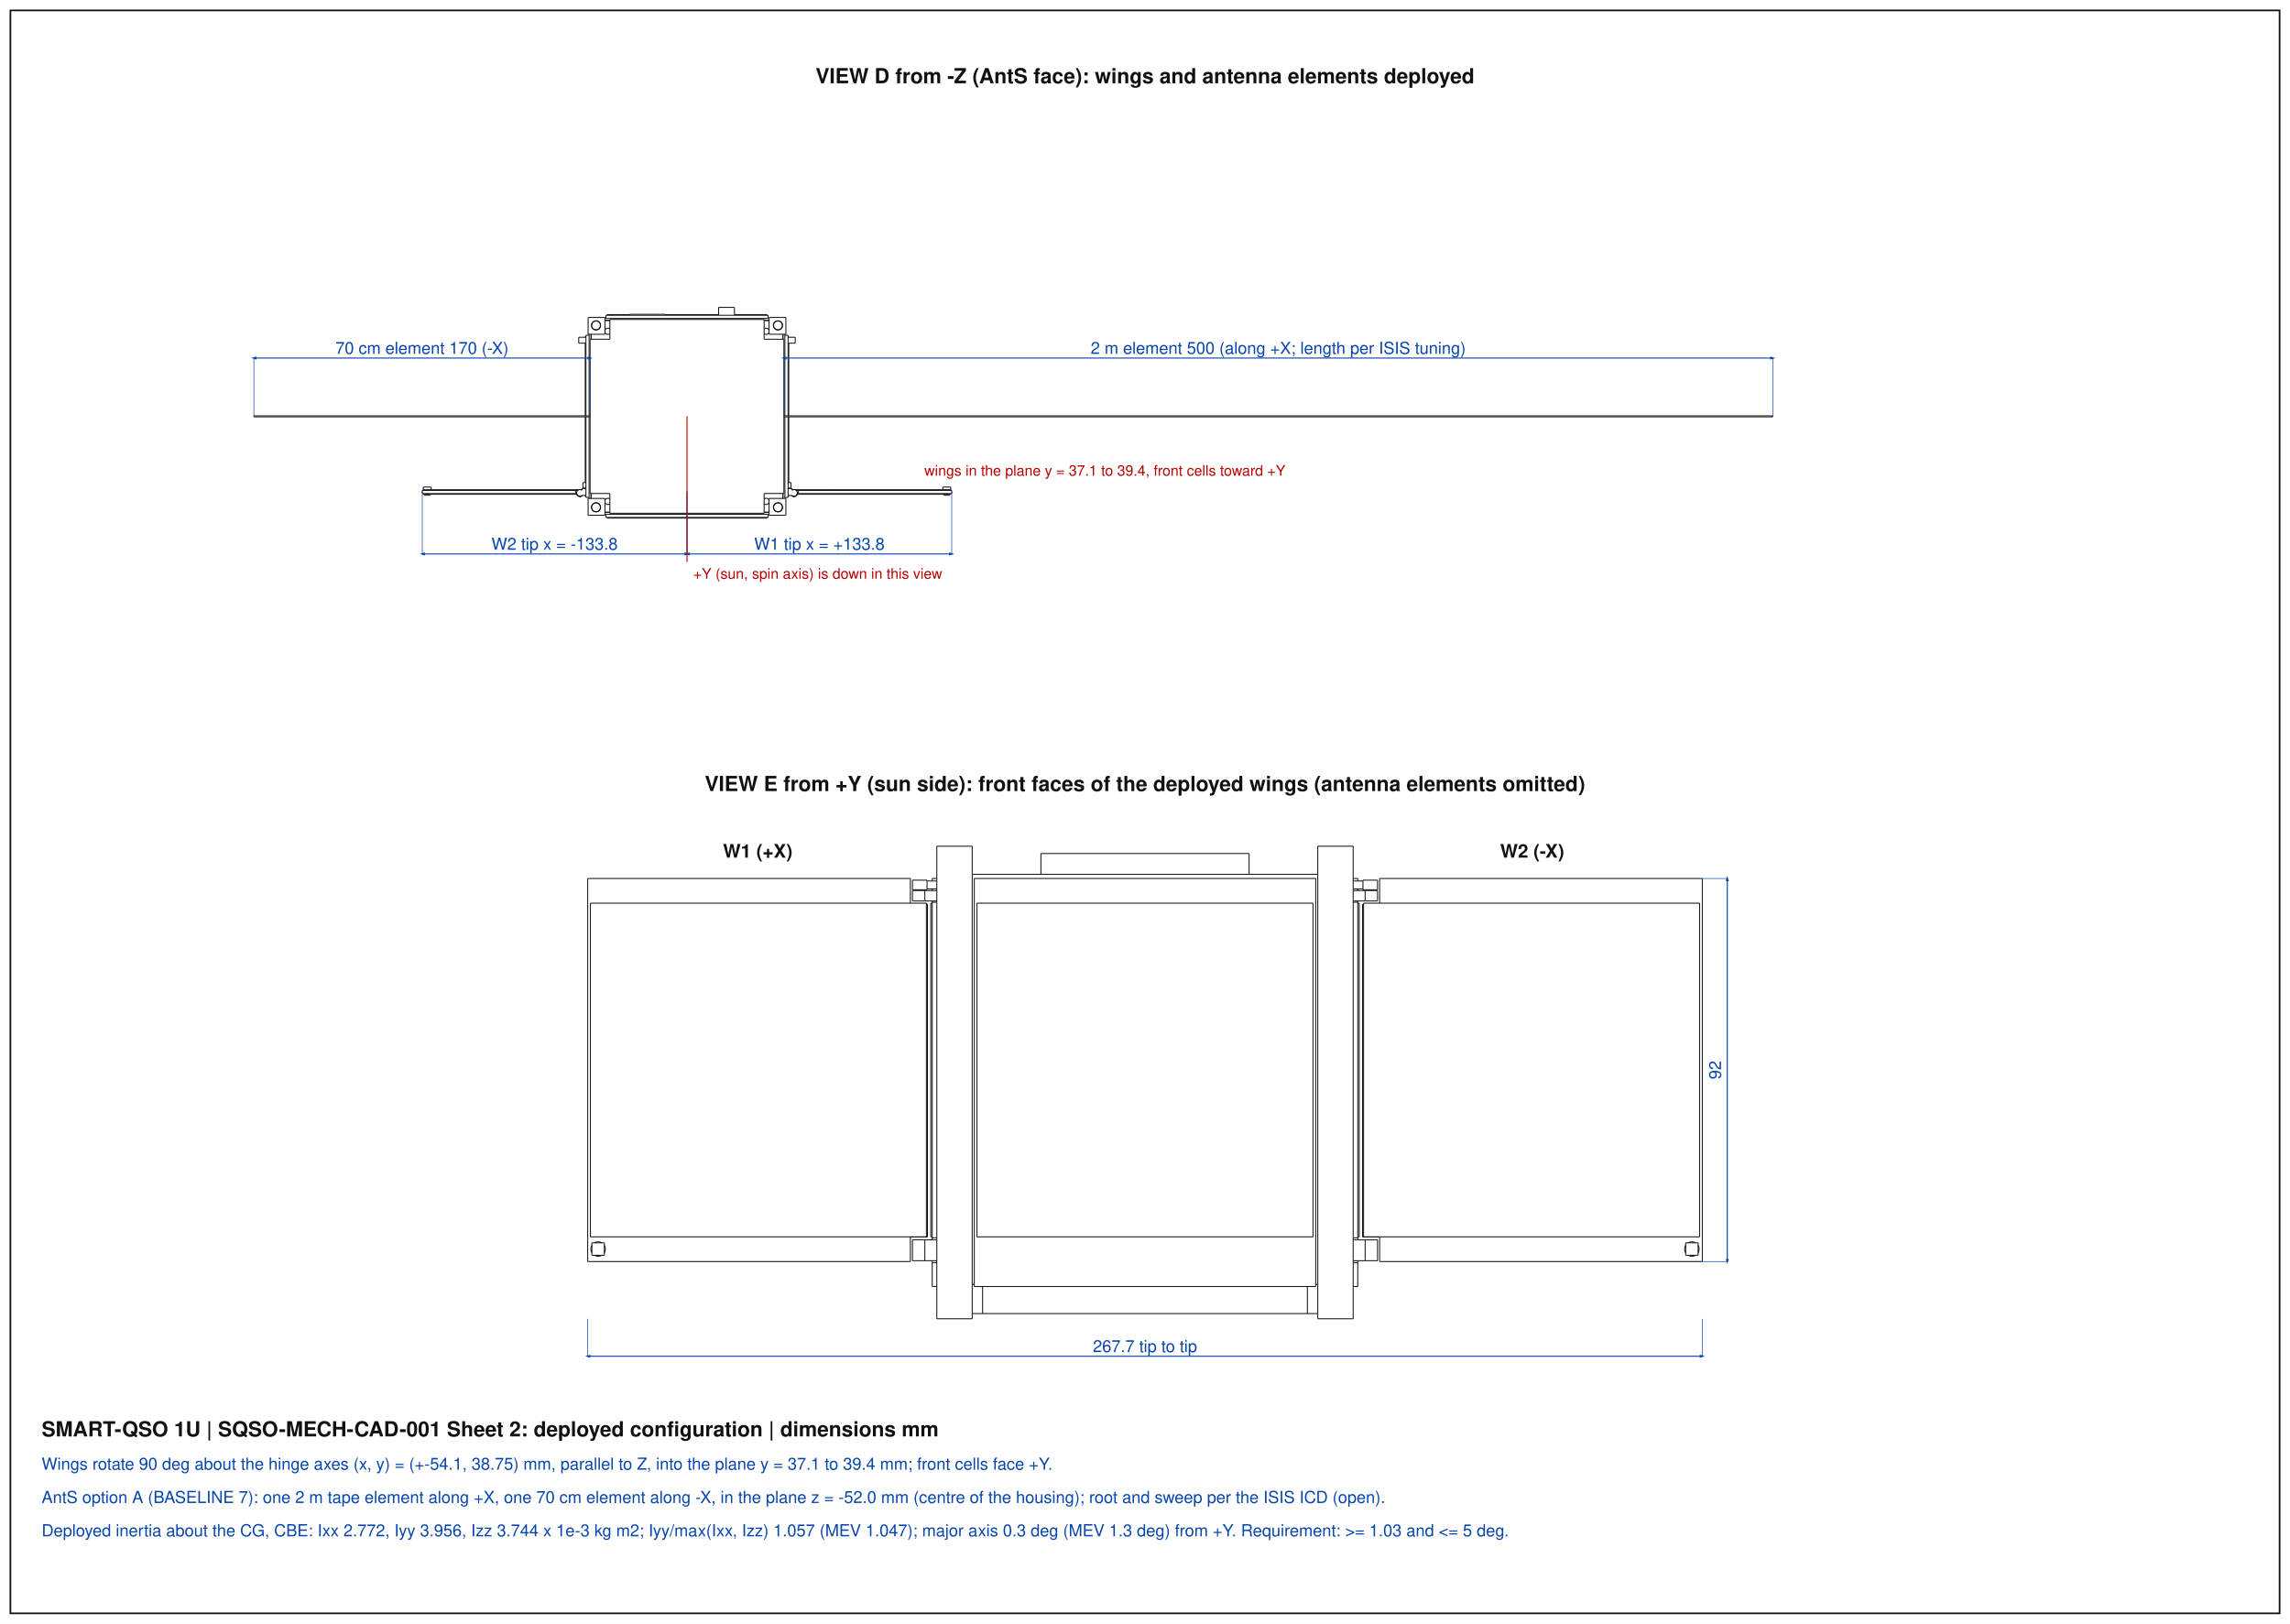
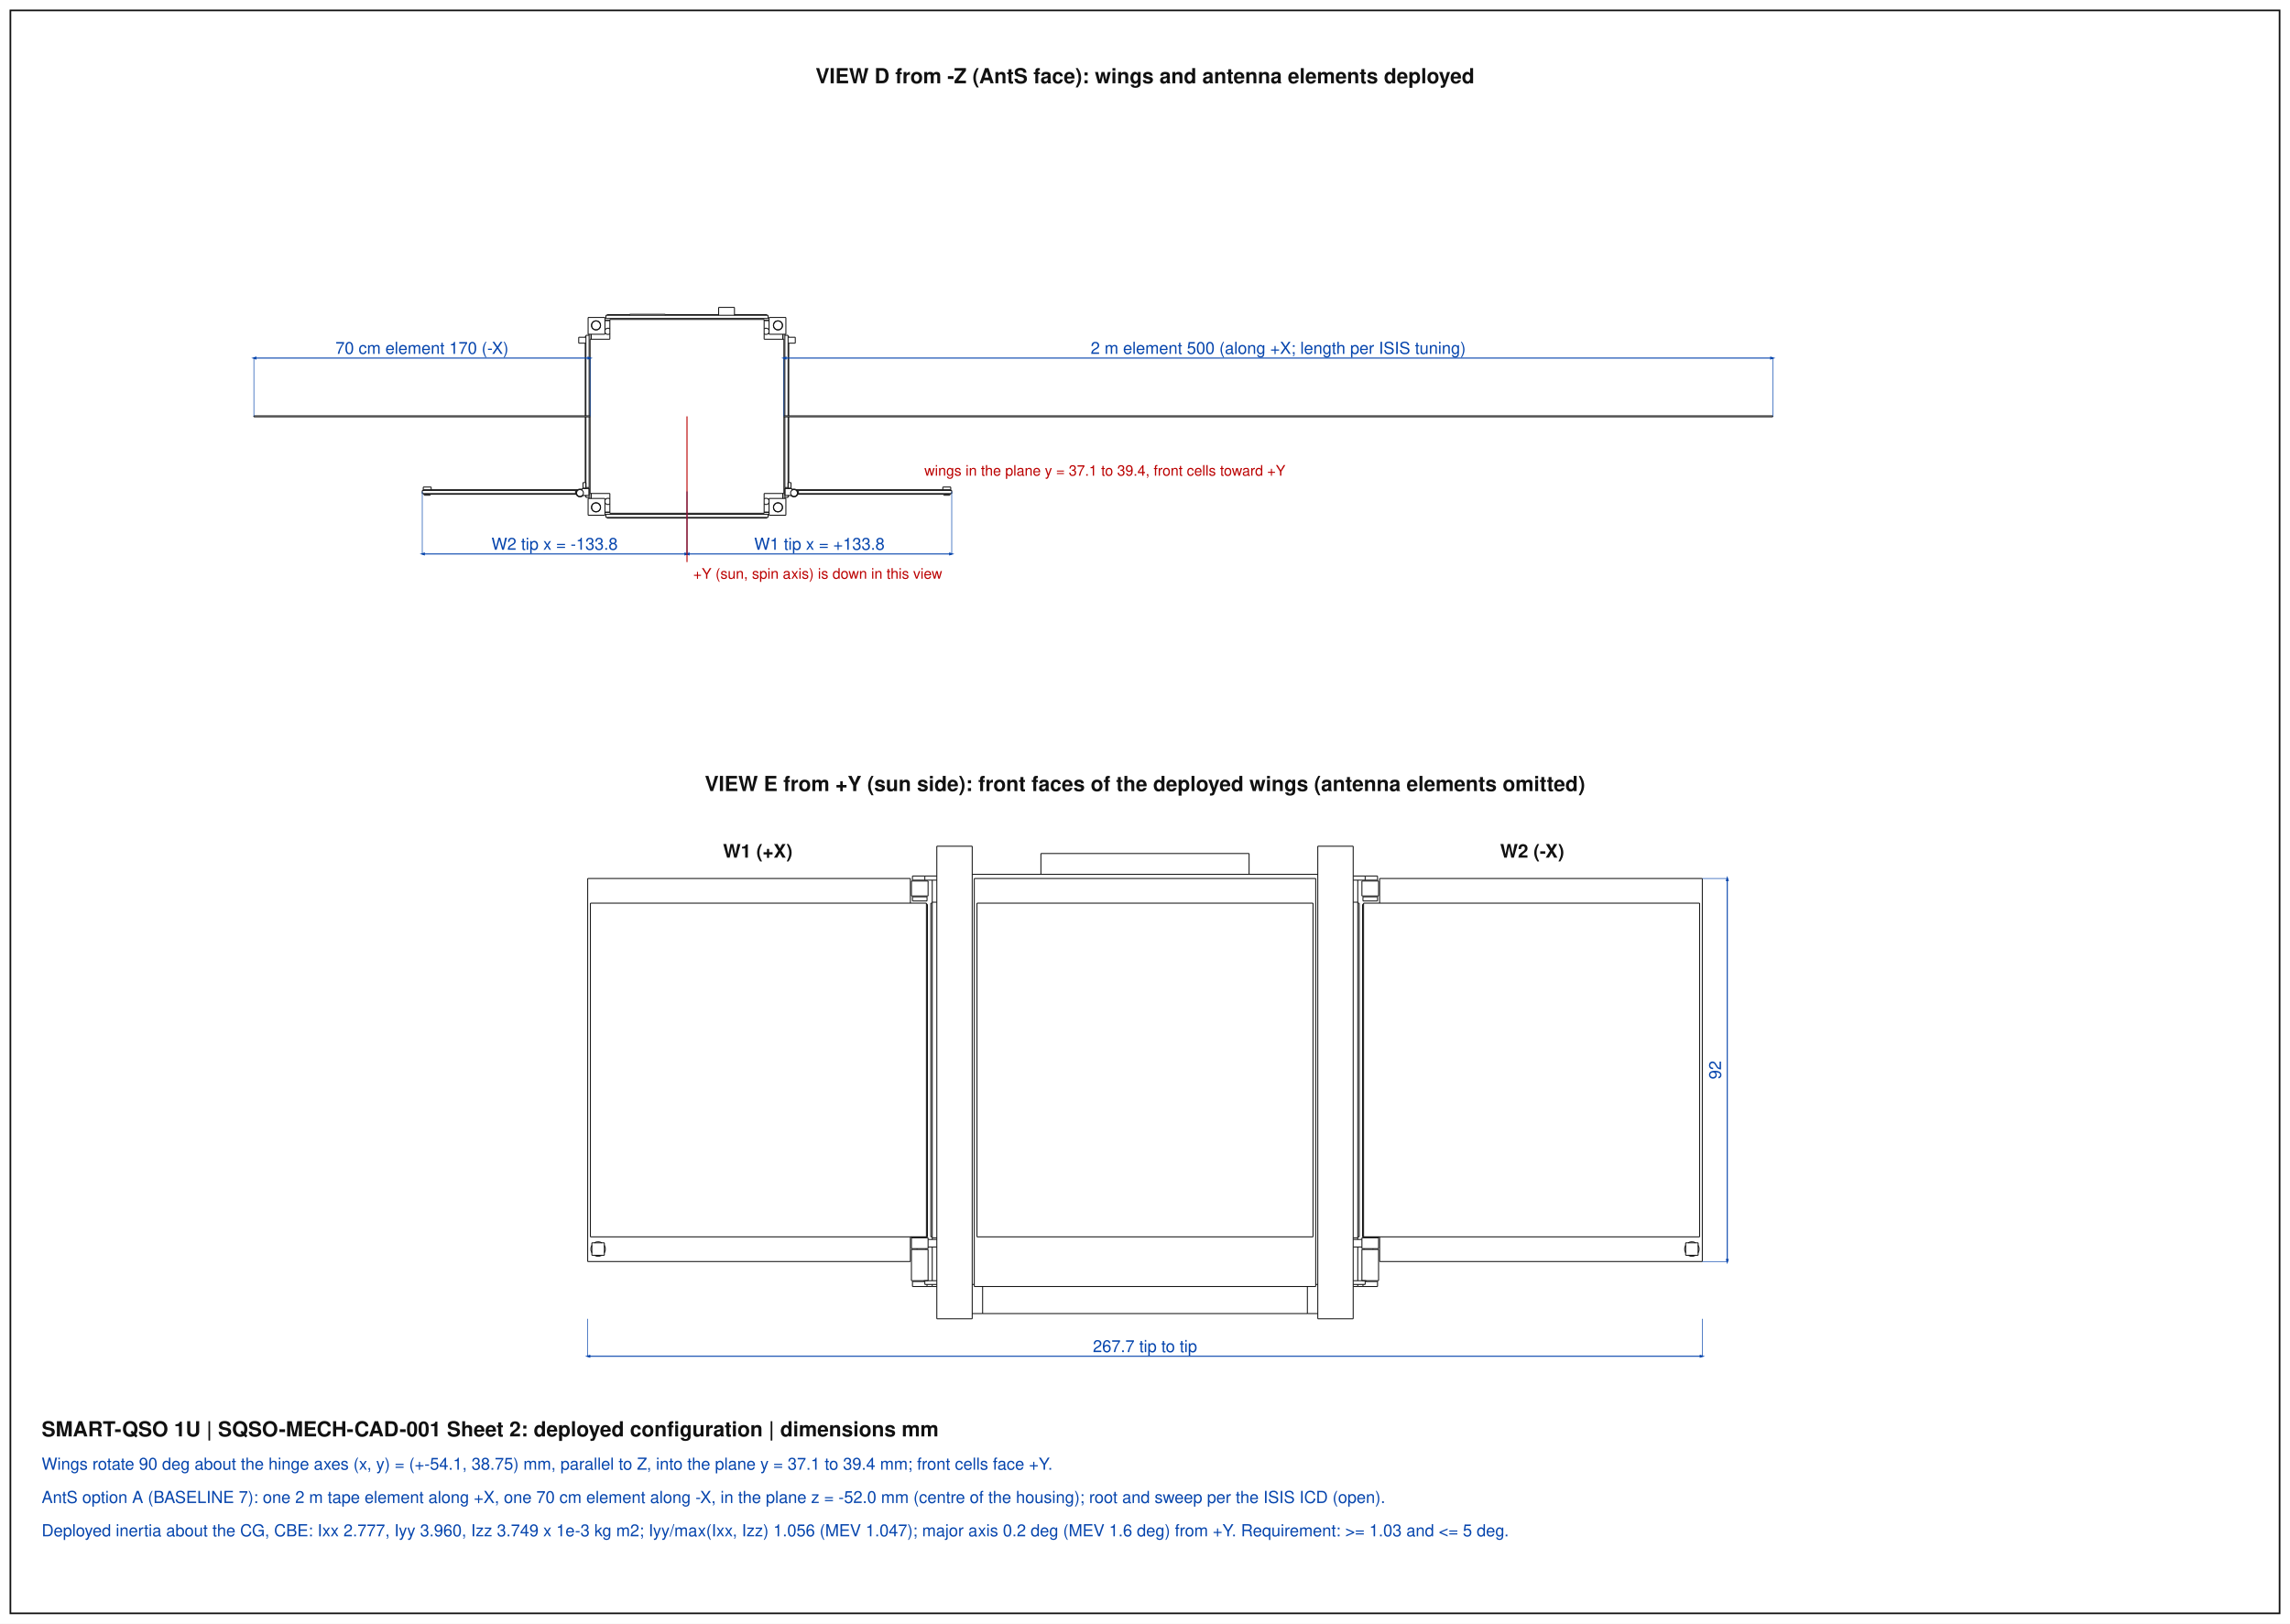
<svg xmlns="http://www.w3.org/2000/svg" width="1100" height="780" viewBox="0 0 1100 780">
  <style>polyline.v{fill:none;stroke:#111;stroke-width:0.45}polyline.h{fill:none;stroke:#999;stroke-width:0.25;stroke-dasharray:1.5,1.5}line.dim{stroke:#0645ad;stroke-width:0.5}line.ext{stroke:#0645ad;stroke-width:0.3}line.call{stroke:#b00;stroke-width:0.5}rect.env{fill:none;stroke:#e07b00;stroke-width:0.5;stroke-dasharray:4,2}text.t{font-family:Helvetica,Arial,sans-serif;fill:#0645ad}text.c{font-family:Helvetica,Arial,sans-serif;fill:#b00}text.h{font-family:Helvetica,Arial,sans-serif;fill:#111;font-weight:bold}rect.frame{fill:none;stroke:#111;stroke-width:0.8}</style>
  <defs>
    <marker id="a" viewBox="0 0 10 10" refX="5" refY="5" markerWidth="5" markerHeight="5" orient="auto-start-reverse">
      <path d="M0,2 L10,5 L0,8 z" fill="#0645ad" />
    </marker>
  </defs>
  <rect x="0" y="0" width="1100" height="780" fill="#fff" />
  <rect class="frame" x="5" y="5" width="1090" height="770" />
  <polyline class="v" points="369.43,239.43 377.50,239.43" />
  <polyline class="v" points="369.43,239.43 369.43,247.50" />
  <polyline class="v" points="375.93,243.70 375.76,244.55 375.28,245.28 374.55,245.76 373.70,245.93 372.85,245.76 372.12,245.28 371.64,244.55 371.47,243.70 371.64,242.85 372.12,242.12 372.85,241.64 373.70,241.47 374.55,241.64 375.28,242.12 375.76,242.85 375.93,243.70" />
  <polyline class="v" points="377.50,239.43 377.50,247.50" />
  <polyline class="v" points="369.43,247.50 377.50,247.50" />
  <polyline class="v" points="377.50,152.50 377.50,160.57" />
  <polyline class="v" points="369.43,152.50 369.43,160.57" />
  <polyline class="v" points="369.43,160.57 377.50,160.57" />
  <polyline class="v" points="369.43,152.50 377.50,152.50" />
  <polyline class="v" points="375.93,156.30 375.76,157.15 375.28,157.88 374.55,158.36 373.70,158.53 372.85,158.36 372.12,157.88 371.64,157.15 371.47,156.30 371.64,155.45 372.12,154.72 372.85,154.24 373.70,154.07 374.55,154.24 375.28,154.72 375.76,155.45 375.93,156.30" />
  <polyline class="v" points="282.50,239.43 282.50,247.50" />
  <polyline class="v" points="282.50,239.43 290.57,239.43" />
  <polyline class="v" points="282.50,247.50 290.57,247.50" />
  <polyline class="v" points="290.57,239.43 290.57,247.50" />
  <polyline class="v" points="288.53,243.70 288.36,244.55 287.88,245.28 287.15,245.76 286.30,245.93 285.45,245.76 284.72,245.28 284.24,244.55 284.07,243.70 284.24,242.85 284.72,242.12 285.45,241.64 286.30,241.47 287.15,241.64 287.88,242.12 288.36,242.85 288.53,243.70" />
  <polyline class="v" points="282.50,152.50 282.50,160.57" />
  <polyline class="v" points="282.50,152.50 290.57,152.50" />
  <polyline class="v" points="282.50,160.57 290.57,160.57" />
  <polyline class="v" points="290.57,152.50 290.57,160.57" />
  <polyline class="v" points="288.53,156.30 288.36,157.15 287.88,157.88 287.15,158.36 286.30,158.53 285.45,158.36 284.72,157.88 284.24,157.15 284.07,156.30 284.24,155.45 284.72,154.72 285.45,154.24 286.30,154.07 287.15,154.24 287.88,154.72 288.36,155.45 288.53,156.30" />
  <polyline class="v" points="283.93,160.57 283.93,162.95" />
  <polyline class="v" points="283.93,237.05 283.93,239.43" />
  <polyline class="v" points="290.57,153.93 292.95,153.93" />
  <polyline class="v" points="367.05,153.93 369.43,153.93" />
  <polyline class="v" points="290.57,246.07 292.95,246.07" />
  <polyline class="v" points="367.05,246.07 369.43,246.07" />
  <polyline class="v" points="376.07,160.57 376.07,162.95" />
  <polyline class="v" points="376.07,237.05 376.07,239.43" />
  <polyline class="v" points="292.95,160.34 292.31,160.64 291.59,160.61 290.97,160.27 290.57,159.68" />
  <polyline class="v" points="290.57,158.62 290.97,158.03 291.59,157.69 292.31,157.66 292.95,157.96" />
  <polyline class="v" points="369.43,159.68 369.03,160.27 368.41,160.61 367.69,160.64 367.05,160.34" />
  <polyline class="v" points="367.05,157.96 367.69,157.66 368.41,157.69 369.03,158.03 369.43,158.62" />
  <polyline class="v" points="292.95,242.04 292.31,242.34 291.59,242.31 290.97,241.97 290.57,241.38" />
  <polyline class="v" points="290.57,240.32 290.97,239.73 291.59,239.39 292.31,239.36 292.95,239.66" />
  <polyline class="v" points="369.43,241.38 369.03,241.97 368.41,242.31 367.69,242.34 367.05,242.04" />
  <polyline class="v" points="367.05,239.66 367.69,239.36 368.41,239.39 369.03,239.73 369.43,240.32" />
  <polyline class="v" points="376.07,160.57 376.07,162.95" />
  <polyline class="v" points="376.07,237.05 376.07,239.43" />
  <polyline class="v" points="377.02,160.57 377.02,161.05" />
-   <polyline class="v" points="377.02,238.95 377.02,239.43" />
+   <polyline class="v" points="377.02,234.20 377.02,239.43" />
  <polyline class="v" points="282.98,160.57 282.98,161.05" />
-   <polyline class="v" points="282.98,238.95 282.98,239.43" />
+   <polyline class="v" points="282.98,234.20 282.98,239.43" />
  <polyline class="v" points="283.93,160.57 283.93,162.95" />
  <polyline class="v" points="283.93,237.05 283.93,239.43" />
  <polyline class="v" points="290.57,246.07 292.95,246.07" />
  <polyline class="v" points="367.05,246.07 369.43,246.07" />
  <polyline class="v" points="290.57,247.03 291.05,247.03" />
  <polyline class="v" points="368.95,247.03 369.43,247.03" />
  <polyline class="v" points="290.57,152.97 291.05,152.97" />
  <polyline class="v" points="368.95,152.97 369.43,152.97" />
  <polyline class="v" points="290.57,153.93 292.95,153.93" />
  <polyline class="v" points="367.05,153.93 369.43,153.93" />
  <polyline class="v" points="375.84,243.70 375.65,244.57 375.13,245.29 374.36,245.73 373.48,245.83 372.63,245.55 371.97,244.96 371.61,244.14 371.61,243.26 371.97,242.44 372.63,241.85 373.48,241.57 374.36,241.67 375.13,242.11 375.65,242.83 375.84,243.70" />
  <polyline class="v" points="288.44,156.30 288.25,157.17 287.73,157.89 286.96,158.33 286.08,158.43 285.23,158.15 284.57,157.56 284.21,156.74 284.21,155.86 284.57,155.04 285.23,154.45 286.08,154.17 286.96,154.27 287.73,154.71 288.25,155.43 288.44,156.30" />
  <polyline class="v" points="288.44,243.70 288.25,244.57 287.73,245.29 286.96,245.73 286.08,245.83 285.23,245.55 284.57,244.96 284.21,244.14 284.21,243.26 284.57,242.44 285.23,241.85 286.08,241.57 286.96,241.67 287.73,242.11 288.25,242.83 288.44,243.70" />
  <polyline class="v" points="375.84,156.30 375.65,157.17 375.13,157.89 374.36,158.33 373.48,158.43 372.63,158.15 371.97,157.56 371.61,156.74 371.61,155.86 371.97,155.04 372.63,154.45 373.48,154.17 374.36,154.27 375.13,154.71 375.65,155.43 375.84,156.30" />
  <polyline class="v" points="352.80,147.66 352.70,147.66 352.42,147.66 351.97,147.66 351.37,147.66 350.65,147.66 349.85,147.66 349.00,147.66 348.15,147.66 347.35,147.66 346.63,147.66 346.03,147.66 345.58,147.66 345.30,147.66 345.20,147.66" />
  <polyline class="v" points="302.45,150.98 302.45,151.45" />
  <polyline class="v" points="319.55,150.98 319.55,151.45" />
  <polyline class="v" points="302.45,150.98 319.55,150.98" />
  <polyline class="v" points="377.02,161.05 377.02,199.76" />
-   <polyline class="v" points="377.02,200.24 377.02,238.95" />
+   <polyline class="v" points="377.02,200.24 377.02,234.20" />
  <polyline class="v" points="377.02,161.05 378.55,161.05" />
+   <polyline class="v" points="378.55,234.20 377.02,234.20" />
+   <polyline class="v" points="378.55,161.05 378.55,199.76" />
+   <polyline class="v" points="378.55,200.24 378.55,234.20" />
  <polyline class="v" points="377.02,238.95 378.55,238.95" />
-   <polyline class="v" points="378.55,161.05 378.55,199.76" />
-   <polyline class="v" points="378.55,200.24 378.55,238.95" />
+   <polyline class="v" points="378.55,238.95 378.55,238.00" />
+   <polyline class="v" points="378.55,234.68 378.55,234.48" />
  <polyline class="v" points="378.88,161.67 378.88,162.00" />
  <polyline class="v" points="378.88,164.85 378.88,199.76" />
  <polyline class="v" points="378.88,200.24 378.88,231.82" />
  <polyline class="v" points="378.88,234.49 378.88,234.67" />
  <polyline class="v" points="378.88,238.00 378.88,238.33" />
  <polyline class="v" points="378.55,161.67 378.88,161.67" />
  <polyline class="v" points="378.55,238.33 378.88,238.33" />
  <polyline class="v" points="281.45,161.05 281.45,199.76" />
-   <polyline class="v" points="281.45,200.24 281.45,238.95" />
+   <polyline class="v" points="281.45,200.24 281.45,234.20" />
+   <polyline class="v" points="281.45,238.95 281.45,238.00" />
+   <polyline class="v" points="281.45,234.68 281.45,234.48" />
  <polyline class="v" points="281.45,161.05 282.98,161.05" />
+   <polyline class="v" points="282.98,234.20 281.45,234.20" />
+   <polyline class="v" points="282.98,161.05 282.98,199.76" />
+   <polyline class="v" points="282.98,200.24 282.98,234.20" />
  <polyline class="v" points="281.45,238.95 282.98,238.95" />
-   <polyline class="v" points="282.98,161.05 282.98,199.76" />
-   <polyline class="v" points="282.98,200.24 282.98,238.95" />
  <polyline class="v" points="281.12,161.67 281.12,162.00" />
  <polyline class="v" points="281.12,164.85 281.12,199.76" />
  <polyline class="v" points="281.12,200.24 281.12,231.82" />
  <polyline class="v" points="281.12,234.49 281.12,234.67" />
  <polyline class="v" points="281.12,238.00 281.12,238.33" />
  <polyline class="v" points="281.12,161.67 281.45,161.67" />
  <polyline class="v" points="281.12,238.33 281.45,238.33" />
  <polyline class="v" points="291.05,247.03 291.05,248.55" />
  <polyline class="v" points="368.95,247.03 368.95,248.55" />
  <polyline class="v" points="291.05,247.03 368.95,247.03" />
  <polyline class="v" points="291.05,248.55 368.95,248.55" />
  <polyline class="v" points="291.67,248.55 291.67,248.88" />
  <polyline class="v" points="368.33,248.55 368.33,248.88" />
  <polyline class="v" points="291.67,248.88 368.33,248.88" />
  <polyline class="v" points="291.05,151.45 291.05,152.97" />
  <polyline class="v" points="291.05,151.45 368.95,151.45" />
  <polyline class="v" points="291.05,152.97 368.95,152.97" />
  <polyline class="v" points="368.95,151.45 368.95,152.97" />
  <polyline class="v" points="291.67,151.12 291.67,151.45" />
  <polyline class="v" points="368.33,151.12 368.33,151.45" />
  <polyline class="v" points="291.67,151.12 302.45,151.12" />
  <polyline class="v" points="319.55,151.12 345.20,151.12" />
  <polyline class="v" points="352.80,151.12 368.33,151.12" />
  <polyline class="v" points="457.16,235.58 383.53,235.58" />
-   <polyline class="v" points="382.51,235.58 383.53,235.58" />
+   <polyline class="v" points="382.84,235.58 383.53,235.58" />
  <polyline class="v" points="457.16,235.58 457.16,237.10" />
  <polyline class="v" points="383.53,237.10 383.53,235.58" />
  <polyline class="v" points="457.16,237.10 383.53,237.10" />
-   <polyline class="v" points="383.03,237.10 383.53,237.10" />
-   <polyline class="v" points="456.54,235.24 381.95,235.25" />
-   <polyline class="v" points="380.84,235.25 380.44,235.25" />
+   <polyline class="v" points="383.27,237.10 383.53,237.10" />
+   <polyline class="v" points="456.54,235.24 382.47,235.25" />
  <polyline class="v" points="456.54,235.24 456.54,235.58" />
  <polyline class="v" points="456.54,237.43 456.21,237.43" />
-   <polyline class="v" points="453.36,237.43 382.94,237.43" />
+   <polyline class="v" points="453.36,237.43 383.19,237.43" />
  <polyline class="v" points="456.54,237.10 456.54,237.43" />
  <polyline class="v" points="456.21,237.43 453.36,237.43" />
  <polyline class="v" points="456.21,237.90 453.36,237.90" />
  <polyline class="v" points="456.21,237.43 456.21,237.90" />
  <polyline class="v" points="453.36,237.43 453.36,237.90" />
  <polyline class="v" points="456.68,233.96 456.63,233.96 456.49,233.96 456.27,233.96 455.97,233.96 455.61,233.96 455.21,233.96 454.78,233.96 454.36,233.96 453.96,233.96 453.60,233.96 453.30,233.96 453.07,233.96 452.93,233.96 452.88,233.96" />
-   <polyline class="v" points="380.84,235.25 381.39,235.15 381.95,235.25" />
-   <polyline class="v" points="382.94,237.43 382.58,237.97 382.05,238.34 381.41,238.47 380.78,238.36 380.23,238.00" />
-   <polyline class="v" points="380.44,235.45 381.14,235.17 381.88,235.22 382.53,235.60 382.95,236.21 383.05,236.95 382.82,237.66 382.31,238.20 381.61,238.46 380.87,238.39 380.23,238.00" />
+   <polyline class="v" points="383.06,236.81 382.89,237.53 382.43,238.11 381.76,238.43 381.03,238.43 380.36,238.11 379.90,237.53 379.73,236.81 379.90,236.09 380.36,235.51 381.03,235.19 381.76,235.19 382.43,235.51 382.89,236.09 383.06,236.81" />
  <polyline class="v" points="380.44,234.68 380.44,235.45" />
-   <polyline class="v" points="378.55,234.68 380.44,234.68" />
-   <polyline class="v" points="378.55,238.00 380.23,238.00" />
-   <polyline class="v" points="382.94,237.43 382.58,237.97 382.05,238.34 381.41,238.47 380.78,238.36 380.23,238.00" />
-   <polyline class="v" points="380.44,235.15 381.39,235.15" />
+   <polyline class="v" points="377.02,234.68 380.44,234.68" />
+   <polyline class="v" points="377.02,234.68 377.02,238.00" />
+   <polyline class="v" points="377.02,238.00 380.23,238.00" />
+   <polyline class="v" points="383.30,236.81 383.14,237.57 382.69,238.20 382.02,238.61 381.26,238.71 380.51,238.49 379.91,238.00" />
+   <polyline class="v" points="380.44,235.17 381.20,234.92 381.98,235.01 382.67,235.40 383.13,236.04 383.30,236.81" />
+   <polyline class="v" points="380.44,235.15 380.48,235.15" />
  <polyline class="v" points="382.01,162.00 382.01,162.04 382.01,162.14 382.01,162.31 382.01,162.54 382.01,162.81 382.01,163.11 382.01,163.43 382.01,163.74 382.01,164.04 382.01,164.31 382.01,164.54 382.01,164.71 382.01,164.81 382.01,164.85" />
+   <polyline class="v" points="378.55,231.82 378.55,234.48" />
  <polyline class="v" points="379.97,231.82 379.97,234.48" />
  <polyline class="v" points="378.55,231.82 379.97,231.82" />
  <polyline class="v" points="378.55,234.48 379.97,234.48" />
  <polyline class="v" points="202.84,235.58 276.47,235.58" />
-   <polyline class="v" points="277.49,235.58 276.47,235.58" />
+   <polyline class="v" points="277.16,235.58 276.47,235.58" />
  <polyline class="v" points="202.84,235.58 202.84,237.10" />
  <polyline class="v" points="276.47,237.10 276.47,235.58" />
  <polyline class="v" points="202.84,237.10 276.47,237.10" />
-   <polyline class="v" points="276.97,237.10 276.47,237.10" />
-   <polyline class="v" points="203.46,235.24 278.05,235.25" />
-   <polyline class="v" points="279.16,235.25 279.56,235.25" />
+   <polyline class="v" points="276.73,237.10 276.47,237.10" />
+   <polyline class="v" points="203.46,235.24 277.53,235.25" />
  <polyline class="v" points="203.46,235.24 203.46,235.58" />
  <polyline class="v" points="203.46,237.43 203.79,237.43" />
-   <polyline class="v" points="206.64,237.43 277.06,237.43" />
+   <polyline class="v" points="206.64,237.43 276.81,237.43" />
  <polyline class="v" points="203.46,237.10 203.46,237.43" />
  <polyline class="v" points="203.79,237.43 206.64,237.43" />
  <polyline class="v" points="203.79,237.90 206.64,237.90" />
  <polyline class="v" points="203.79,237.43 203.79,237.90" />
  <polyline class="v" points="206.64,237.43 206.64,237.90" />
  <polyline class="v" points="203.32,233.96 203.37,233.96 203.51,233.96 203.73,233.96 204.03,233.96 204.39,233.96 204.79,233.96 205.22,233.96 205.64,233.96 206.04,233.96 206.40,233.96 206.70,233.96 206.93,233.96 207.07,233.96 207.12,233.96" />
-   <polyline class="v" points="279.16,235.25 278.61,235.15 278.05,235.25" />
-   <polyline class="v" points="277.06,237.43 277.42,237.97 277.95,238.34 278.59,238.47 279.22,238.36 279.77,238.00" />
-   <polyline class="v" points="279.56,235.45 278.86,235.17 278.12,235.22 277.47,235.60 277.05,236.21 276.95,236.95 277.18,237.66 277.69,238.20 278.39,238.46 279.13,238.39 279.77,238.00" />
+   <polyline class="v" points="276.94,236.81 277.11,237.53 277.57,238.11 278.24,238.43 278.97,238.43 279.64,238.11 280.10,237.53 280.27,236.81 280.10,236.09 279.64,235.51 278.97,235.19 278.24,235.19 277.57,235.51 277.11,236.09 276.94,236.81" />
  <polyline class="v" points="279.56,234.68 279.56,235.45" />
-   <polyline class="v" points="281.45,234.68 279.56,234.68" />
-   <polyline class="v" points="281.45,238.00 279.77,238.00" />
-   <polyline class="v" points="277.06,237.43 277.42,237.97 277.95,238.34 278.59,238.47 279.22,238.36 279.77,238.00" />
-   <polyline class="v" points="279.56,235.15 278.61,235.15" />
+   <polyline class="v" points="282.98,234.68 279.56,234.68" />
+   <polyline class="v" points="282.98,234.68 282.98,238.00" />
+   <polyline class="v" points="282.98,238.00 279.77,238.00" />
+   <polyline class="v" points="276.70,236.81 276.86,237.57 277.31,238.20 277.98,238.61 278.74,238.71 279.49,238.49 280.09,238.00" />
+   <polyline class="v" points="279.56,235.17 278.80,234.92 278.02,235.01 277.33,235.40 276.87,236.04 276.70,236.81" />
+   <polyline class="v" points="279.56,235.15 279.52,235.15" />
  <polyline class="v" points="277.99,162.00 277.99,162.04 277.99,162.14 277.99,162.31 277.99,162.54 277.99,162.81 277.99,163.11 277.99,163.43 277.99,163.74 277.99,164.04 277.99,164.31 277.99,164.54 277.99,164.71 277.99,164.81 277.99,164.85" />
+   <polyline class="v" points="281.45,231.82 281.45,234.48" />
  <polyline class="v" points="280.03,231.82 280.03,234.48" />
  <polyline class="v" points="281.45,231.82 280.03,231.82" />
  <polyline class="v" points="281.45,234.48 280.03,234.48" />
  <polyline class="v" points="283.45,162.95 283.45,237.05" />
  <polyline class="v" points="292.95,237.05 283.45,237.05" />
  <polyline class="v" points="292.95,246.55 367.05,246.55" />
  <polyline class="v" points="367.05,237.05 367.05,246.55" />
  <polyline class="v" points="376.55,237.05 367.05,237.05" />
  <polyline class="v" points="376.55,162.95 376.55,237.05" />
  <polyline class="v" points="376.55,162.95 367.05,162.95" />
  <polyline class="v" points="367.05,153.45 367.05,162.95" />
  <polyline class="v" points="292.95,153.45 367.05,153.45" />
  <polyline class="v" points="292.95,153.45 292.95,162.95" />
  <polyline class="v" points="292.95,162.95 283.45,162.95" />
  <polyline class="v" points="292.95,237.05 292.95,246.55" />
  <polyline class="v" points="851.55,199.76 851.55,200.24" />
  <polyline class="v" points="376.55,199.76 851.55,199.76" />
  <polyline class="v" points="376.55,200.24 851.55,200.24" />
  <polyline class="v" points="121.95,199.76 121.95,200.24" />
  <polyline class="v" points="121.95,199.76 283.45,199.76" />
  <polyline class="v" points="121.95,200.24 283.45,200.24" />
-   <polyline class="v" points="287.25,158.21 287.25,158.32" />
+   <polyline class="v" points="287.25,158.32 287.25,158.21" />
  <polyline class="v" points="287.44,154.50 287.61,154.50" />
  <polyline class="v" points="372.39,154.50 372.56,154.50" />
-   <polyline class="v" points="372.75,158.21 372.75,158.32" />
-   <polyline class="v" points="372.75,241.68 372.75,241.79" />
+   <polyline class="v" points="372.75,241.79 372.75,241.68" />
+   <polyline class="v" points="372.75,158.32 372.75,158.21" />
+   <polyline class="v" points="372.39,245.50 372.56,245.50" />
  <polyline class="v" points="287.44,245.50 287.61,245.50" />
-   <polyline class="v" points="372.39,245.50 372.56,245.50" />
-   <polyline class="v" points="287.25,241.68 287.25,241.79" />
+   <polyline class="v" points="287.25,241.79 287.25,241.68" />
  <polyline class="v" points="345.20,147.66 345.20,151.45" />
  <polyline class="v" points="352.80,147.66 352.80,151.45" />
  <polyline class="v" points="452.88,233.96 452.88,235.24" />
  <polyline class="v" points="456.68,233.96 456.68,235.58" />
  <polyline class="v" points="378.55,164.85 382.01,164.85" />
  <polyline class="v" points="378.55,162.00 382.01,162.00" />
  <polyline class="v" points="203.32,233.96 203.32,235.58" />
  <polyline class="v" points="207.12,233.96 207.12,235.24" />
  <polyline class="v" points="281.45,162.00 277.99,162.00" />
  <polyline class="v" points="281.45,164.85 277.99,164.85" />
  <text class="h" x="550.0" y="40.0" font-size="10" text-anchor="middle">VIEW D  from -Z (AntS face): wings and antenna elements deployed</text>
  <line class="ext" x1="376.55" y1="200.00" x2="376.55" y2="172.00" />
  <line class="ext" x1="851.55" y1="200.00" x2="851.55" y2="172.00" />
  <line class="dim" x1="376.55" y1="172.00" x2="851.55" y2="172.00" marker-start="url(#a)" marker-end="url(#a)" />
  <text class="t" x="614.0" y="170.0" font-size="8" text-anchor="middle">2 m element 500 (along +X; length per ISIS tuning)</text>
  <line class="ext" x1="121.95" y1="200.00" x2="121.95" y2="172.00" />
  <line class="ext" x1="283.45" y1="200.00" x2="283.45" y2="172.00" />
  <line class="dim" x1="121.95" y1="172.00" x2="283.45" y2="172.00" marker-start="url(#a)" marker-end="url(#a)" />
  <text class="t" x="202.7" y="170.0" font-size="8" text-anchor="middle">70 cm element 170 (-X)</text>
  <line class="ext" x1="330.00" y1="236.10" x2="330.00" y2="266.10" />
  <line class="ext" x1="457.16" y1="236.10" x2="457.16" y2="266.10" />
  <line class="dim" x1="330.00" y1="266.10" x2="457.16" y2="266.10" marker-start="url(#a)" marker-end="url(#a)" />
  <text class="t" x="393.6" y="264.1" font-size="8" text-anchor="middle">W1 tip x = +133.8</text>
  <line class="ext" x1="202.84" y1="236.10" x2="202.84" y2="266.10" />
  <line class="ext" x1="330.00" y1="236.10" x2="330.00" y2="266.10" />
  <line class="dim" x1="202.84" y1="266.10" x2="330.00" y2="266.10" marker-start="url(#a)" marker-end="url(#a)" />
  <text class="t" x="266.4" y="264.1" font-size="8" text-anchor="middle">W2 tip x = -133.8</text>
  <line class="call" x1="330.00" y1="200.00" x2="330.00" y2="270.00" />
  <text class="c" x="333.0" y="278.0" font-size="7" text-anchor="start">+Y (sun, spin axis) is down in this view</text>
  <text class="c" x="444.0" y="228.5" font-size="7" text-anchor="start">wings in the plane y = 37.1 to 39.4, front cells toward +Y</text>
  <polyline class="v" points="467.00,406.50 467.00,633.50" />
  <polyline class="v" points="450.00,633.50 450.00,406.50" />
  <polyline class="v" points="467.00,633.50 450.00,633.50" />
  <polyline class="v" points="467.00,406.50 450.00,406.50" />
  <polyline class="v" points="650.00,406.50 650.00,633.50" />
  <polyline class="v" points="650.00,633.50 633.00,633.50" />
  <polyline class="v" points="633.00,406.50 633.00,633.50" />
  <polyline class="v" points="650.00,406.50 633.00,406.50" />
  <polyline class="v" points="633.00,617.00 632.00,617.00" />
  <polyline class="v" points="468.00,617.00 467.00,617.00" />
  <polyline class="v" points="633.00,420.00 467.00,420.00" />
-   <polyline class="v" points="450.00,422.00 447.80,422.00" />
-   <polyline class="v" points="447.80,433.40 447.80,432.80" />
-   <polyline class="v" points="447.80,427.80 447.80,427.00" />
-   <polyline class="v" points="447.80,423.20 447.80,422.00" />
-   <polyline class="v" points="450.00,618.00 447.80,618.00" />
+   <polyline class="v" points="447.80,433.40 447.80,422.80" />
+   <polyline class="v" points="447.80,618.00 450.00,618.00" />
  <polyline class="v" points="450.00,433.40 447.80,433.40" />
-   <polyline class="v" points="447.80,618.00 447.80,606.60" />
-   <polyline class="v" points="450.00,606.60 447.80,606.60" />
+   <polyline class="v" points="447.80,595.40 447.80,594.60" />
  <polyline class="v" points="447.80,594.60 447.80,433.40" />
  <polyline class="v" points="450.00,594.60 447.80,594.60" />
-   <polyline class="v" points="447.80,606.60 447.80,605.60" />
-   <polyline class="v" points="447.80,595.60 447.80,594.60" />
  <polyline class="v" points="447.10,594.15 447.10,433.85" />
  <polyline class="v" points="447.80,594.15 447.10,594.15" />
  <polyline class="v" points="447.80,433.85 447.10,433.85" />
-   <polyline class="v" points="652.20,433.40 652.20,432.80" />
-   <polyline class="v" points="652.20,427.80 652.20,427.00" />
-   <polyline class="v" points="652.20,423.20 652.20,422.00" />
-   <polyline class="v" points="652.20,618.00 652.20,606.60" />
+   <polyline class="v" points="652.20,433.40 652.20,422.80" />
+   <polyline class="v" points="652.20,595.40 652.20,594.60" />
  <polyline class="v" points="652.20,594.60 652.20,433.40" />
-   <polyline class="v" points="652.20,606.60 652.20,605.60" />
-   <polyline class="v" points="652.20,595.60 652.20,594.60" />
-   <polyline class="v" points="652.20,422.00 650.00,422.00" />
-   <polyline class="v" points="652.20,618.00 650.00,618.00" />
+   <polyline class="v" points="650.00,618.00 652.20,618.00" />
  <polyline class="v" points="652.20,433.40 650.00,433.40" />
-   <polyline class="v" points="652.20,606.60 650.00,606.60" />
  <polyline class="v" points="652.20,594.60 650.00,594.60" />
  <polyline class="v" points="652.90,594.15 652.90,433.85" />
  <polyline class="v" points="652.90,594.15 652.20,594.15" />
  <polyline class="v" points="652.90,433.85 652.20,433.85" />
  <polyline class="v" points="632.00,618.00 632.00,422.00" />
  <polyline class="v" points="468.00,618.00 468.00,422.00" />
  <polyline class="v" points="632.00,618.00 468.00,618.00" />
  <polyline class="v" points="632.00,422.00 468.00,422.00" />
  <polyline class="v" points="630.70,594.15 630.70,433.85" />
  <polyline class="v" points="469.30,594.15 469.30,433.85" />
  <polyline class="v" points="630.70,594.15 469.30,594.15" />
  <polyline class="v" points="630.70,433.85 469.30,433.85" />
  <polyline class="v" points="282.30,422.00 437.30,422.00" />
  <polyline class="v" points="282.30,606.00 282.30,422.00" />
  <polyline class="v" points="437.30,433.85 437.30,422.00" />
  <polyline class="v" points="282.30,606.00 437.30,606.00" />
  <polyline class="v" points="445.50,434.40 445.00,434.40" />
  <polyline class="v" points="437.30,606.00 437.30,594.20" />
  <polyline class="v" points="445.50,594.20 445.50,434.40" />
  <polyline class="v" points="445.50,594.20 437.30,594.20" />
  <polyline class="v" points="287.30,596.50 286.36,596.63 285.50,597.00" />
  <polyline class="v" points="284.30,598.20 283.86,599.37 283.86,600.63 284.30,601.80" />
  <polyline class="v" points="285.50,603.00 286.67,603.44 287.93,603.44 289.10,603.00" />
  <polyline class="v" points="290.30,601.80 290.74,600.63 290.74,599.37 290.30,598.20" />
  <polyline class="v" points="289.10,597.00 288.24,596.63 287.30,596.50" />
  <polyline class="v" points="283.60,594.15 283.60,433.85" />
  <polyline class="v" points="283.60,433.85 445.00,433.85" />
  <polyline class="v" points="445.00,594.15 445.00,433.85" />
  <polyline class="v" points="283.60,594.15 445.00,594.15" />
  <polyline class="v" points="284.30,603.00 284.30,597.00" />
  <polyline class="v" points="284.30,597.00 290.30,597.00" />
  <polyline class="v" points="290.30,603.00 290.30,597.00" />
  <polyline class="v" points="284.30,603.00 290.30,603.00" />
-   <polyline class="v" points="438.30,432.80 438.35,432.80 438.49,432.80 438.73,432.80 439.06,432.80 439.46,432.80 439.92,432.80 440.44,432.80 441.00,432.80 441.58,432.80 442.17,432.80 442.74,432.80 443.29,432.80 443.80,432.80 444.25,432.80" />
-   <polyline class="v" points="444.25,432.80 444.25,427.80" />
-   <polyline class="v" points="444.25,427.80 443.80,427.80 443.29,427.80 442.74,427.80 442.17,427.80 441.58,427.80 441.00,427.80 440.44,427.80 439.92,427.80 439.46,427.80 439.06,427.80 438.73,427.80 438.49,427.80 438.35,427.80 438.30,427.80" />
-   <polyline class="v" points="450.00,427.80 444.25,427.80" />
-   <polyline class="v" points="450.00,432.80 444.25,432.80" />
-   <polyline class="v" points="438.30,605.60 438.35,605.60 438.49,605.60 438.73,605.60 439.06,605.60 439.46,605.60 439.92,605.60 440.44,605.60 441.00,605.60 441.58,605.60 442.17,605.60 442.74,605.60 443.29,605.60 443.80,605.60 444.25,605.60" />
-   <polyline class="v" points="444.25,605.60 444.25,595.60" />
-   <polyline class="v" points="444.25,595.60 443.80,595.60 443.29,595.60 442.74,595.60 442.17,595.60 441.58,595.60 441.00,595.60 440.44,595.60 439.92,595.60 439.46,595.60 439.06,595.60 438.73,595.60 438.49,595.60 438.35,595.60 438.30,595.60" />
-   <polyline class="v" points="450.00,595.60 444.25,595.60" />
-   <polyline class="v" points="450.00,605.60 444.25,605.60" />
-   <polyline class="v" points="438.30,427.40 438.30,422.80" />
-   <polyline class="v" points="438.30,427.40 438.39,427.40 438.65,427.40 439.06,427.40 439.62,427.40 440.28,427.40 441.02,427.40 441.80,427.40 442.58,427.40 443.32,427.40 443.98,427.40 444.54,427.40 444.95,427.40 445.21,427.40 445.30,427.40" />
-   <polyline class="v" points="438.30,422.80 438.39,422.80 438.65,422.80 439.06,422.80 439.62,422.80 440.28,422.80 441.02,422.80 441.80,422.80 442.58,422.80 443.32,422.80 443.98,422.80 444.54,422.80 444.95,422.80 445.21,422.80 445.30,422.80" />
-   <polyline class="v" points="450.00,423.20 445.30,423.20" />
-   <polyline class="v" points="450.00,427.00 445.30,427.00" />
+   <polyline class="v" points="438.30,422.80 438.35,422.80 438.49,422.80 438.73,422.80 439.06,422.80 439.46,422.80 439.92,422.80 440.44,422.80 441.00,422.80 441.58,422.80 442.17,422.80 442.74,422.80 443.29,422.80 443.80,422.80 444.25,422.80" />
+   <polyline class="v" points="444.25,422.80 444.25,420.80" />
+   <polyline class="v" points="444.25,420.80 443.80,420.80 443.29,420.80 442.74,420.80 442.17,420.80 441.58,420.80 441.00,420.80 440.44,420.80 439.92,420.80 439.46,420.80 439.06,420.80 438.73,420.80 438.49,420.80 438.35,420.80 438.30,420.80" />
+   <polyline class="v" points="450.00,420.80 444.25,420.80" />
+   <polyline class="v" points="450.00,422.80 444.25,422.80" />
+   <polyline class="v" points="438.30,618.00 438.30,615.60" />
+   <polyline class="v" points="438.30,618.00 438.39,618.00 438.65,618.00 439.06,618.00 439.62,618.00 440.28,618.00 441.02,618.00 441.80,618.00 442.58,618.00 443.32,618.00 443.98,618.00 444.54,618.00 444.95,618.00 445.21,618.00 445.30,618.00" />
+   <polyline class="v" points="438.30,615.60 438.35,615.60 438.49,615.60 438.73,615.60 439.06,615.60 439.46,615.60 439.92,615.60 440.44,615.60 441.00,615.60 441.58,615.60 442.17,615.60 442.74,615.60 443.29,615.60 443.80,615.60 444.25,615.60" />
+   <polyline class="v" points="444.25,617.00 444.25,615.60" />
+   <polyline class="v" points="443.80,615.60 443.80,615.20" />
+   <polyline class="v" points="450.00,615.20 443.80,615.20" />
+   <polyline class="v" points="450.00,617.00 444.25,617.00" />
+   <polyline class="v" points="438.30,430.80 438.39,430.80 438.65,430.80 439.06,430.80 439.62,430.80 440.28,430.80 441.02,430.80 441.80,430.80 442.58,430.80 443.32,430.80 443.98,430.80 444.54,430.80 444.95,430.80 445.21,430.80 445.30,430.80" />
+   <polyline class="v" points="438.30,432.80 438.30,430.80" />
+   <polyline class="v" points="438.30,432.80 438.39,432.80 438.65,432.80 439.06,432.80 439.62,432.80 440.28,432.80 441.02,432.80 441.80,432.80 442.58,432.80 443.32,432.80 443.98,432.80 444.54,432.80 444.95,432.80 445.21,432.80 445.30,432.80" />
+   <polyline class="v" points="437.80,600.20 437.90,600.20 438.20,600.20 438.67,600.20 439.31,600.20 440.06,600.20 440.91,600.20 441.80,600.20 442.69,600.20 443.54,600.20 444.29,600.20 444.93,600.20 445.40,600.20 445.70,600.20 445.80,600.20" />
+   <polyline class="v" points="437.80,615.20 437.80,600.20" />
+   <polyline class="v" points="437.80,615.20 437.90,615.20 438.20,615.20 438.67,615.20 439.31,615.20 440.06,615.20 440.91,615.20 441.80,615.20 442.69,615.20 443.54,615.20 444.29,615.20 444.93,615.20 445.40,615.20 445.70,615.20 445.80,615.20" />
+   <polyline class="v" points="437.80,423.20 437.90,423.20 438.20,423.20 438.67,423.20 439.31,423.20 440.06,423.20 440.91,423.20 441.80,423.20 442.69,423.20 443.54,423.20 444.29,423.20 444.93,423.20 445.40,423.20 445.70,423.20 445.80,423.20" />
+   <polyline class="v" points="437.80,430.40 437.80,423.20" />
+   <polyline class="v" points="437.80,430.40 437.90,430.40 438.20,430.40 438.67,430.40 439.31,430.40 440.06,430.40 440.91,430.40 441.80,430.40 442.69,430.40 443.54,430.40 444.29,430.40 444.93,430.40 445.40,430.40 445.70,430.40 445.80,430.40" />
+   <polyline class="v" points="437.80,599.80 437.80,594.60" />
+   <polyline class="v" points="437.80,599.80 437.90,599.80 438.20,599.80 438.67,599.80 439.31,599.80 440.06,599.80 440.91,599.80 441.80,599.80 442.69,599.80 443.54,599.80 444.29,599.80 444.93,599.80 445.40,599.80 445.70,599.80 445.80,599.80" />
+   <polyline class="v" points="437.80,594.60 437.90,594.60 438.20,594.60 438.67,594.60 439.31,594.60 440.06,594.60 440.91,594.60 441.80,594.60 442.69,594.60 443.54,594.60 444.29,594.60 444.93,594.60 445.40,594.60 445.70,594.60 445.80,594.60" />
+   <polyline class="v" points="450.00,595.40 445.80,595.40" />
+   <polyline class="v" points="450.00,599.00 445.80,599.00" />
+   <polyline class="v" points="440.50,600.20 440.50,600.17 440.50,600.14 440.50,600.11 440.50,600.09 440.50,600.06 440.50,600.03 440.50,600.00 440.50,599.97 440.50,599.94 440.50,599.91 440.50,599.89 440.50,599.86 440.50,599.83 440.50,599.80" />
+   <polyline class="v" points="447.80,618.00 447.80,617.00" />
+   <polyline class="v" points="447.80,615.20 447.80,599.00" />
+   <polyline class="v" points="444.80,600.20 444.80,599.80" />
+   <polyline class="v" points="447.80,618.00 445.30,618.00" />
  <polyline class="v" points="817.70,422.00 662.70,422.00" />
  <polyline class="v" points="817.70,606.00 817.70,422.00" />
  <polyline class="v" points="662.70,433.85 662.70,422.00" />
  <polyline class="v" points="817.70,606.00 662.70,606.00" />
  <polyline class="v" points="654.50,434.40 655.00,434.40" />
  <polyline class="v" points="662.70,606.00 662.70,594.20" />
  <polyline class="v" points="654.50,594.20 654.50,434.40" />
  <polyline class="v" points="654.50,594.20 662.70,594.20" />
  <polyline class="v" points="812.70,596.50 813.64,596.63 814.50,597.00" />
  <polyline class="v" points="815.70,598.20 816.14,599.37 816.14,600.63 815.70,601.80" />
  <polyline class="v" points="814.50,603.00 813.33,603.44 812.07,603.44 810.90,603.00" />
  <polyline class="v" points="809.70,601.80 809.26,600.63 809.26,599.37 809.70,598.20" />
  <polyline class="v" points="810.90,597.00 811.76,596.63 812.70,596.50" />
  <polyline class="v" points="816.40,594.15 816.40,433.85" />
  <polyline class="v" points="816.40,433.85 655.00,433.85" />
  <polyline class="v" points="655.00,594.15 655.00,433.85" />
  <polyline class="v" points="816.40,594.15 655.00,594.15" />
  <polyline class="v" points="815.70,603.00 815.70,597.00" />
  <polyline class="v" points="815.70,597.00 809.70,597.00" />
  <polyline class="v" points="809.70,603.00 809.70,597.00" />
  <polyline class="v" points="815.70,603.00 809.70,603.00" />
-   <polyline class="v" points="661.70,432.80 661.65,432.80 661.51,432.80 661.27,432.80 660.94,432.80 660.54,432.80 660.08,432.80 659.56,432.80 659.00,432.80 658.42,432.80 657.83,432.80 657.26,432.80 656.71,432.80 656.20,432.80 655.75,432.80" />
-   <polyline class="v" points="655.75,432.80 655.75,427.80" />
-   <polyline class="v" points="655.75,427.80 656.20,427.80 656.71,427.80 657.26,427.80 657.83,427.80 658.42,427.80 659.00,427.80 659.56,427.80 660.08,427.80 660.54,427.80 660.94,427.80 661.27,427.80 661.51,427.80 661.65,427.80 661.70,427.80" />
-   <polyline class="v" points="650.00,427.80 655.75,427.80" />
-   <polyline class="v" points="650.00,432.80 655.75,432.80" />
-   <polyline class="v" points="661.70,605.60 661.65,605.60 661.51,605.60 661.27,605.60 660.94,605.60 660.54,605.60 660.08,605.60 659.56,605.60 659.00,605.60 658.42,605.60 657.83,605.60 657.26,605.60 656.71,605.60 656.20,605.60 655.75,605.60" />
-   <polyline class="v" points="655.75,605.60 655.75,595.60" />
-   <polyline class="v" points="655.75,595.60 656.20,595.60 656.71,595.60 657.26,595.60 657.83,595.60 658.42,595.60 659.00,595.60 659.56,595.60 660.08,595.60 660.54,595.60 660.94,595.60 661.27,595.60 661.51,595.60 661.65,595.60 661.70,595.60" />
-   <polyline class="v" points="650.00,595.60 655.75,595.60" />
-   <polyline class="v" points="650.00,605.60 655.75,605.60" />
-   <polyline class="v" points="661.70,427.40 661.70,422.80" />
-   <polyline class="v" points="661.70,427.40 661.61,427.40 661.35,427.40 660.94,427.40 660.38,427.40 659.72,427.40 658.98,427.40 658.20,427.40 657.42,427.40 656.68,427.40 656.02,427.40 655.46,427.40 655.05,427.40 654.79,427.40 654.70,427.40" />
-   <polyline class="v" points="661.70,422.80 661.61,422.80 661.35,422.80 660.94,422.80 660.38,422.80 659.72,422.80 658.98,422.80 658.20,422.80 657.42,422.80 656.68,422.80 656.02,422.80 655.46,422.80 655.05,422.80 654.79,422.80 654.70,422.80" />
-   <polyline class="v" points="650.00,423.20 654.70,423.20" />
-   <polyline class="v" points="650.00,427.00 654.70,427.00" />
+   <polyline class="v" points="661.70,422.80 661.65,422.80 661.51,422.80 661.27,422.80 660.94,422.80 660.54,422.80 660.08,422.80 659.56,422.80 659.00,422.80 658.42,422.80 657.83,422.80 657.26,422.80 656.71,422.80 656.20,422.80 655.75,422.80" />
+   <polyline class="v" points="655.75,422.80 655.75,420.80" />
+   <polyline class="v" points="655.75,420.80 656.20,420.80 656.71,420.80 657.26,420.80 657.83,420.80 658.42,420.80 659.00,420.80 659.56,420.80 660.08,420.80 660.54,420.80 660.94,420.80 661.27,420.80 661.51,420.80 661.65,420.80 661.70,420.80" />
+   <polyline class="v" points="650.00,420.80 655.75,420.80" />
+   <polyline class="v" points="650.00,422.80 655.75,422.80" />
+   <polyline class="v" points="661.70,618.00 661.70,615.60" />
+   <polyline class="v" points="661.70,618.00 661.61,618.00 661.35,618.00 660.94,618.00 660.38,618.00 659.72,618.00 658.98,618.00 658.20,618.00 657.42,618.00 656.68,618.00 656.02,618.00 655.46,618.00 655.05,618.00 654.79,618.00 654.70,618.00" />
+   <polyline class="v" points="661.70,615.60 661.65,615.60 661.51,615.60 661.27,615.60 660.94,615.60 660.54,615.60 660.08,615.60 659.56,615.60 659.00,615.60 658.42,615.60 657.83,615.60 657.26,615.60 656.71,615.60 656.20,615.60 655.75,615.60" />
+   <polyline class="v" points="655.75,617.00 655.75,615.60" />
+   <polyline class="v" points="656.20,615.60 656.20,615.20" />
+   <polyline class="v" points="650.00,615.20 656.20,615.20" />
+   <polyline class="v" points="650.00,617.00 655.75,617.00" />
+   <polyline class="v" points="661.70,430.80 661.61,430.80 661.35,430.80 660.94,430.80 660.38,430.80 659.72,430.80 658.98,430.80 658.20,430.80 657.42,430.80 656.68,430.80 656.02,430.80 655.46,430.80 655.05,430.80 654.79,430.80 654.70,430.80" />
+   <polyline class="v" points="661.70,432.80 661.70,430.80" />
+   <polyline class="v" points="661.70,432.80 661.61,432.80 661.35,432.80 660.94,432.80 660.38,432.80 659.72,432.80 658.98,432.80 658.20,432.80 657.42,432.80 656.68,432.80 656.02,432.80 655.46,432.80 655.05,432.80 654.79,432.80 654.70,432.80" />
+   <polyline class="v" points="662.20,600.20 662.10,600.20 661.80,600.20 661.33,600.20 660.69,600.20 659.94,600.20 659.09,600.20 658.20,600.20 657.31,600.20 656.46,600.20 655.71,600.20 655.07,600.20 654.60,600.20 654.30,600.20 654.20,600.20" />
+   <polyline class="v" points="662.20,615.20 662.20,600.20" />
+   <polyline class="v" points="662.20,615.20 662.10,615.20 661.80,615.20 661.33,615.20 660.69,615.20 659.94,615.20 659.09,615.20 658.20,615.20 657.31,615.20 656.46,615.20 655.71,615.20 655.07,615.20 654.60,615.20 654.30,615.20 654.20,615.20" />
+   <polyline class="v" points="662.20,423.20 662.10,423.20 661.80,423.20 661.33,423.20 660.69,423.20 659.94,423.20 659.09,423.20 658.20,423.20 657.31,423.20 656.46,423.20 655.71,423.20 655.07,423.20 654.60,423.20 654.30,423.20 654.20,423.20" />
+   <polyline class="v" points="662.20,430.40 662.20,423.20" />
+   <polyline class="v" points="662.20,430.40 662.10,430.40 661.80,430.40 661.33,430.40 660.69,430.40 659.94,430.40 659.09,430.40 658.20,430.40 657.31,430.40 656.46,430.40 655.71,430.40 655.07,430.40 654.60,430.40 654.30,430.40 654.20,430.40" />
+   <polyline class="v" points="662.20,599.80 662.20,594.60" />
+   <polyline class="v" points="662.20,599.80 662.10,599.80 661.80,599.80 661.33,599.80 660.69,599.80 659.94,599.80 659.09,599.80 658.20,599.80 657.31,599.80 656.46,599.80 655.71,599.80 655.07,599.80 654.60,599.80 654.30,599.80 654.20,599.80" />
+   <polyline class="v" points="662.20,594.60 662.10,594.60 661.80,594.60 661.33,594.60 660.69,594.60 659.94,594.60 659.09,594.60 658.20,594.60 657.31,594.60 656.46,594.60 655.71,594.60 655.07,594.60 654.60,594.60 654.30,594.60 654.20,594.60" />
+   <polyline class="v" points="650.00,595.40 654.20,595.40" />
+   <polyline class="v" points="650.00,599.00 654.20,599.00" />
+   <polyline class="v" points="659.50,600.20 659.50,600.17 659.50,600.14 659.50,600.11 659.50,600.09 659.50,600.06 659.50,600.03 659.50,600.00 659.50,599.97 659.50,599.94 659.50,599.91 659.50,599.89 659.50,599.86 659.50,599.83 659.50,599.80" />
+   <polyline class="v" points="652.20,618.00 652.20,617.00" />
+   <polyline class="v" points="652.20,615.20 652.20,599.00" />
+   <polyline class="v" points="655.20,600.20 655.20,599.80" />
+   <polyline class="v" points="652.20,618.00 654.70,618.00" />
  <polyline class="v" points="628.00,631.00 633.00,631.00" />
  <polyline class="v" points="628.00,631.00 472.00,631.00" />
  <polyline class="v" points="467.00,631.00 472.00,631.00" />
  <polyline class="v" points="472.00,631.00 472.00,618.00" />
  <polyline class="v" points="628.00,631.00 628.00,618.00" />
  <polyline class="v" points="600.00,420.00 600.00,410.00" />
  <polyline class="v" points="500.00,420.00 500.00,410.00" />
  <polyline class="v" points="600.00,410.00 500.00,410.00" />
-   <polyline class="v" points="438.30,432.80 438.30,427.80" />
-   <polyline class="v" points="438.30,605.60 438.30,595.60" />
-   <polyline class="v" points="445.30,427.40 445.30,422.80" />
-   <polyline class="v" points="661.70,432.80 661.70,427.80" />
-   <polyline class="v" points="661.70,605.60 661.70,595.60" />
-   <polyline class="v" points="654.70,427.40 654.70,422.80" />
+   <polyline class="v" points="438.30,422.80 438.30,420.80" />
+   <polyline class="v" points="445.30,618.00 445.30,617.00" />
+   <polyline class="v" points="445.30,432.80 445.30,430.80" />
+   <polyline class="v" points="445.80,615.20 445.80,600.20" />
+   <polyline class="v" points="445.80,430.40 445.80,423.20" />
+   <polyline class="v" points="445.80,599.80 445.80,594.60" />
+   <polyline class="v" points="661.70,422.80 661.70,420.80" />
+   <polyline class="v" points="654.70,618.00 654.70,617.00" />
+   <polyline class="v" points="654.70,432.80 654.70,430.80" />
+   <polyline class="v" points="654.20,615.20 654.20,600.20" />
+   <polyline class="v" points="654.20,430.40 654.20,423.20" />
+   <polyline class="v" points="654.20,599.80 654.20,594.60" />
  <text class="h" x="550.0" y="380.0" font-size="10" text-anchor="middle">VIEW E  from +Y (sun side): front faces of the deployed wings (antenna elements omitted)</text>
  <text class="h" x="364.0" y="412.0" font-size="9" text-anchor="middle">W1 (+X)</text>
  <text class="h" x="736.0" y="412.0" font-size="9" text-anchor="middle">W2 (-X)</text>
  <line class="ext" x1="282.30" y1="633.50" x2="282.30" y2="651.50" />
  <line class="ext" x1="817.70" y1="633.50" x2="817.70" y2="651.50" />
  <line class="dim" x1="282.30" y1="651.50" x2="817.70" y2="651.50" marker-start="url(#a)" marker-end="url(#a)" />
  <text class="t" x="550.0" y="649.5" font-size="8" text-anchor="middle">267.7 tip to tip</text>
  <line class="ext" x1="817.70" y1="422.00" x2="829.70" y2="422.00" />
  <line class="ext" x1="817.70" y1="606.00" x2="829.70" y2="606.00" />
  <line class="dim" x1="829.70" y1="422.00" x2="829.70" y2="606.00" marker-start="url(#a)" marker-end="url(#a)" />
  <text class="t" x="826.7" y="514.0" font-size="8" text-anchor="middle" transform="rotate(-90 826.7 514.0)">92</text>
  <text class="h" x="20.0" y="690.0" font-size="10" text-anchor="start">SMART-QSO 1U  |  SQSO-MECH-CAD-001 Sheet 2: deployed configuration  |  dimensions mm</text>
  <text class="t" x="20.0" y="706.0" font-size="8" text-anchor="start">Wings rotate 90 deg about the hinge axes (x, y) = (+-54.1, 38.75) mm, parallel to Z, into the plane y = 37.1 to 39.4 mm; front cells face +Y.</text>
  <text class="t" x="20.0" y="722.0" font-size="8" text-anchor="start">AntS option A (BASELINE 7): one 2 m tape element along +X, one 70 cm element along -X, in the plane z = -52.0 mm (centre of the housing); root and sweep per the ISIS ICD (open).</text>
-   <text class="t" x="20.0" y="738.0" font-size="8" text-anchor="start">Deployed inertia about the CG, CBE: Ixx 2.772, Iyy 3.956, Izz 3.744 x 1e-3 kg m2; Iyy/max(Ixx, Izz) 1.057 (MEV 1.047); major axis 0.3 deg (MEV 1.3 deg) from +Y. Requirement: &gt;= 1.03 and &lt;= 5 deg.</text>
+   <text class="t" x="20.0" y="738.0" font-size="8" text-anchor="start">Deployed inertia about the CG, CBE: Ixx 2.777, Iyy 3.960, Izz 3.749 x 1e-3 kg m2; Iyy/max(Ixx, Izz) 1.056 (MEV 1.047); major axis 0.2 deg (MEV 1.6 deg) from +Y. Requirement: &gt;= 1.03 and &lt;= 5 deg.</text>
</svg>
